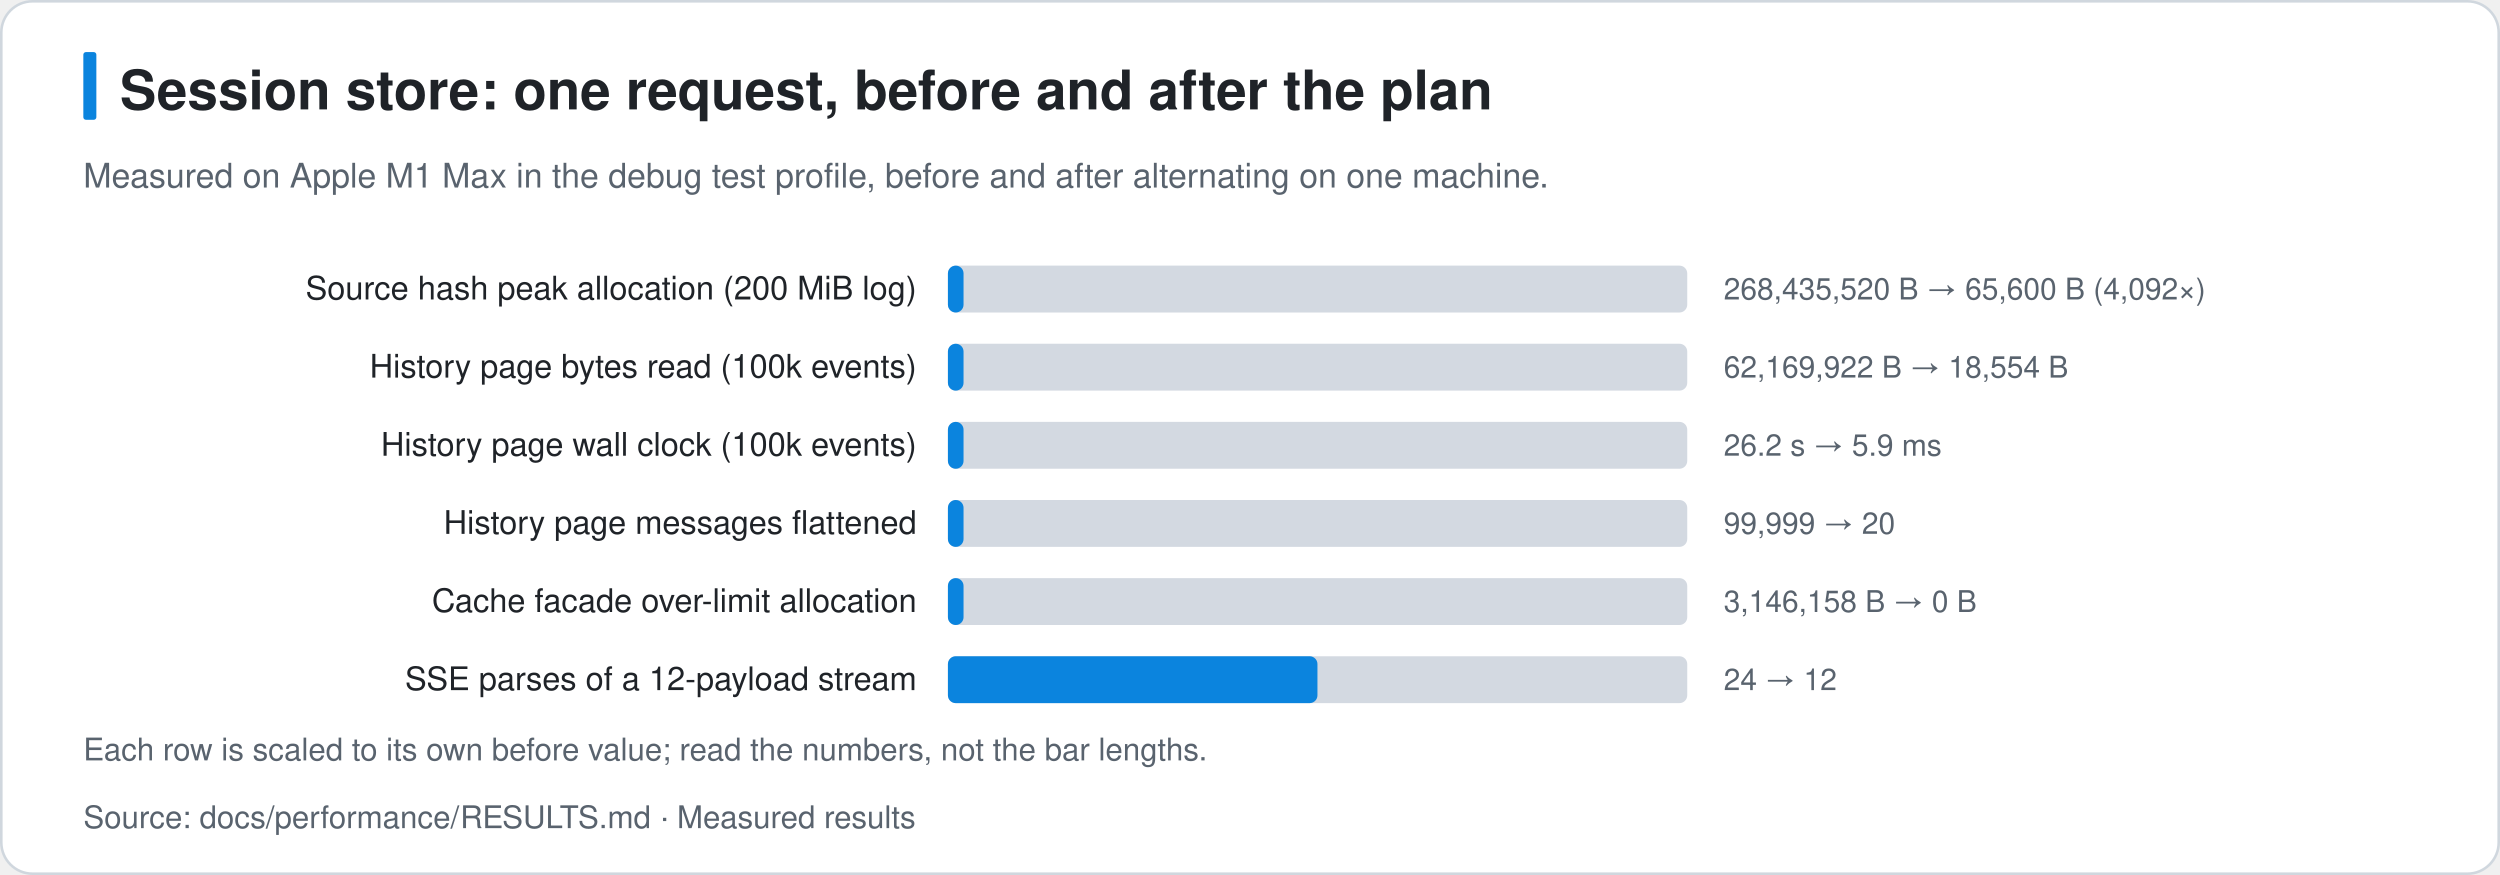
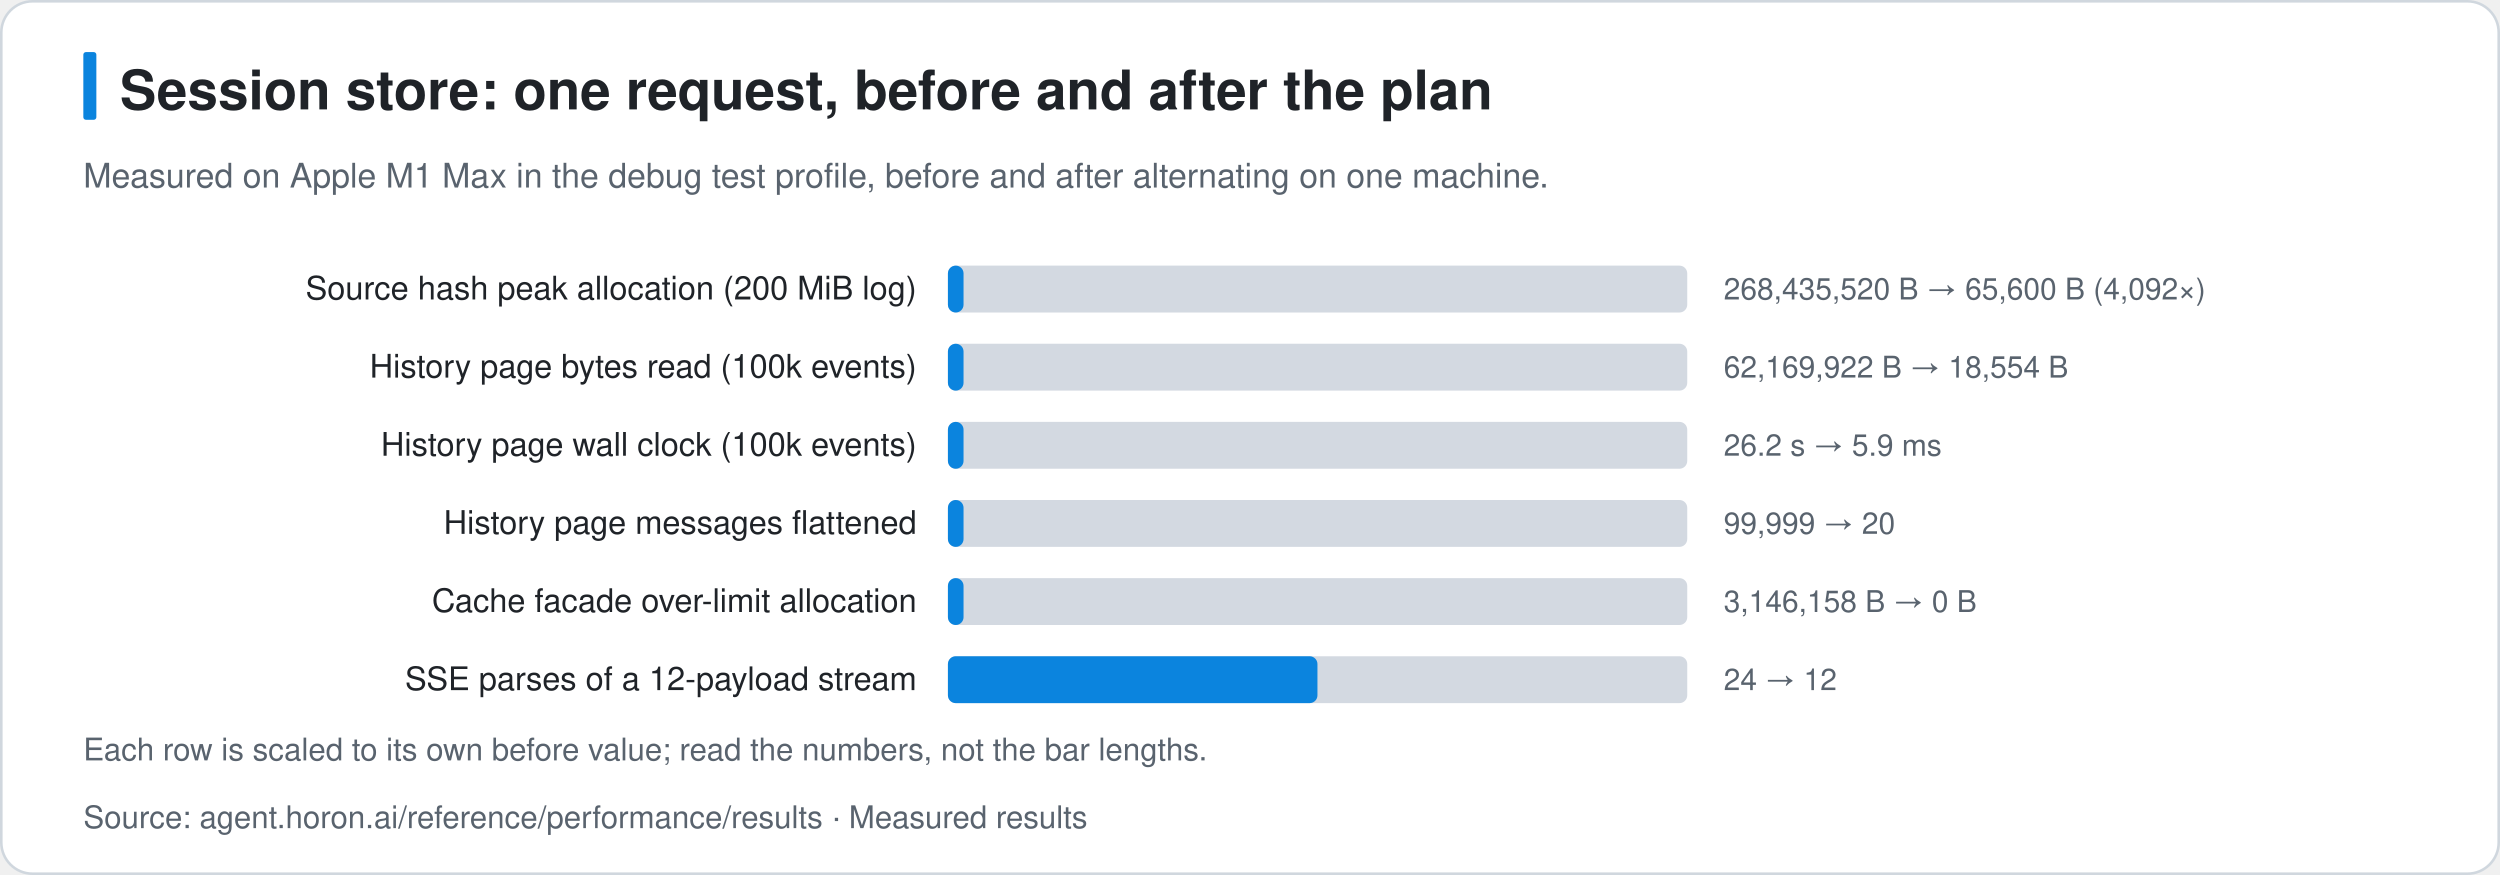
<svg xmlns="http://www.w3.org/2000/svg" width="960" height="336" viewBox="0 0 960 336" font-family="-apple-system, BlinkMacSystemFont, 'Segoe UI', 'Noto Sans KR', 'Apple SD Gothic Neo', Helvetica, Arial, sans-serif" role="img">
  <rect x="0.5" y="0.5" width="959" height="335" rx="12" fill="#ffffff" stroke="#d0d7de" />
  <rect x="32" y="20" width="5" height="26" rx="1" fill="#0b84de" />
  <text x="46.0" y="42.0" font-size="21" fill="#1f2328" text-anchor="start" font-weight="bold">Session store: one request, before and after the plan</text>
  <text x="32.0" y="72.0" font-size="13" fill="#59636e" text-anchor="start" font-weight="normal">Measured on Apple M1 Max in the debug test profile, before and after alternating on one machine.</text>
  <text x="352.0" y="115.0" font-size="12.5" fill="#1f2328" text-anchor="end" font-weight="normal">Source hash peak allocation (200 MiB log)</text>
  <rect x="364.0" y="102.0" width="283.9" height="18" rx="3" fill="#d3d9e1" />
  <rect x="364.0" y="102.0" width="6.0" height="18" rx="3" fill="#0b84de" />
  <text x="661.9" y="115.0" font-size="11.5" fill="#59636e" text-anchor="start" font-weight="normal">268,435,520 B → 65,600 B (4,092×)</text>
  <text x="352.0" y="145.0" font-size="12.5" fill="#1f2328" text-anchor="end" font-weight="normal">History page bytes read (100k events)</text>
  <rect x="364.0" y="132.0" width="283.9" height="18" rx="3" fill="#d3d9e1" />
  <rect x="364.0" y="132.0" width="6.0" height="18" rx="3" fill="#0b84de" />
  <text x="661.9" y="145.0" font-size="11.5" fill="#59636e" text-anchor="start" font-weight="normal">62,169,922 B → 18,554 B</text>
  <text x="352.0" y="175.0" font-size="12.5" fill="#1f2328" text-anchor="end" font-weight="normal">History page wall clock (100k events)</text>
  <rect x="364.0" y="162.0" width="283.9" height="18" rx="3" fill="#d3d9e1" />
  <rect x="364.0" y="162.0" width="6.0" height="18" rx="3" fill="#0b84de" />
  <text x="661.9" y="175.0" font-size="11.5" fill="#59636e" text-anchor="start" font-weight="normal">26.2 s → 5.9 ms</text>
  <text x="352.0" y="205.0" font-size="12.5" fill="#1f2328" text-anchor="end" font-weight="normal">History page messages flattened</text>
  <rect x="364.0" y="192.0" width="283.9" height="18" rx="3" fill="#d3d9e1" />
  <rect x="364.0" y="192.0" width="6.0" height="18" rx="3" fill="#0b84de" />
  <text x="661.9" y="205.0" font-size="11.5" fill="#59636e" text-anchor="start" font-weight="normal">99,999 → 20</text>
  <text x="352.0" y="235.0" font-size="12.5" fill="#1f2328" text-anchor="end" font-weight="normal">Cache facade over-limit allocation</text>
  <rect x="364.0" y="222.0" width="283.9" height="18" rx="3" fill="#d3d9e1" />
  <rect x="364.0" y="222.0" width="6.0" height="18" rx="3" fill="#0b84de" />
  <text x="661.9" y="235.0" font-size="11.5" fill="#59636e" text-anchor="start" font-weight="normal">3,146,158 B → 0 B</text>
  <text x="352.0" y="265.0" font-size="12.5" fill="#1f2328" text-anchor="end" font-weight="normal">SSE parses of a 12-payload stream</text>
  <rect x="364.0" y="252.0" width="283.9" height="18" rx="3" fill="#d3d9e1" />
  <rect x="364.0" y="252.0" width="141.9" height="18" rx="3" fill="#0b84de" />
  <text x="661.9" y="265.0" font-size="11.5" fill="#59636e" text-anchor="start" font-weight="normal">24 → 12</text>
  <text x="32.0" y="292.0" font-size="12" fill="#59636e" text-anchor="start" font-weight="normal">Each row is scaled to its own before value; read the numbers, not the bar lengths.</text>
-   <text x="32.0" y="318.0" font-size="12" fill="#59636e" text-anchor="start" font-weight="normal">Source: docs/performance/RESULTS.md · Measured results</text>
+   <text x="32.0" y="318.0" font-size="12" fill="#59636e" text-anchor="start" font-weight="normal">Source: agent.horon.ai/reference/performance/results · Measured results</text>
</svg>
